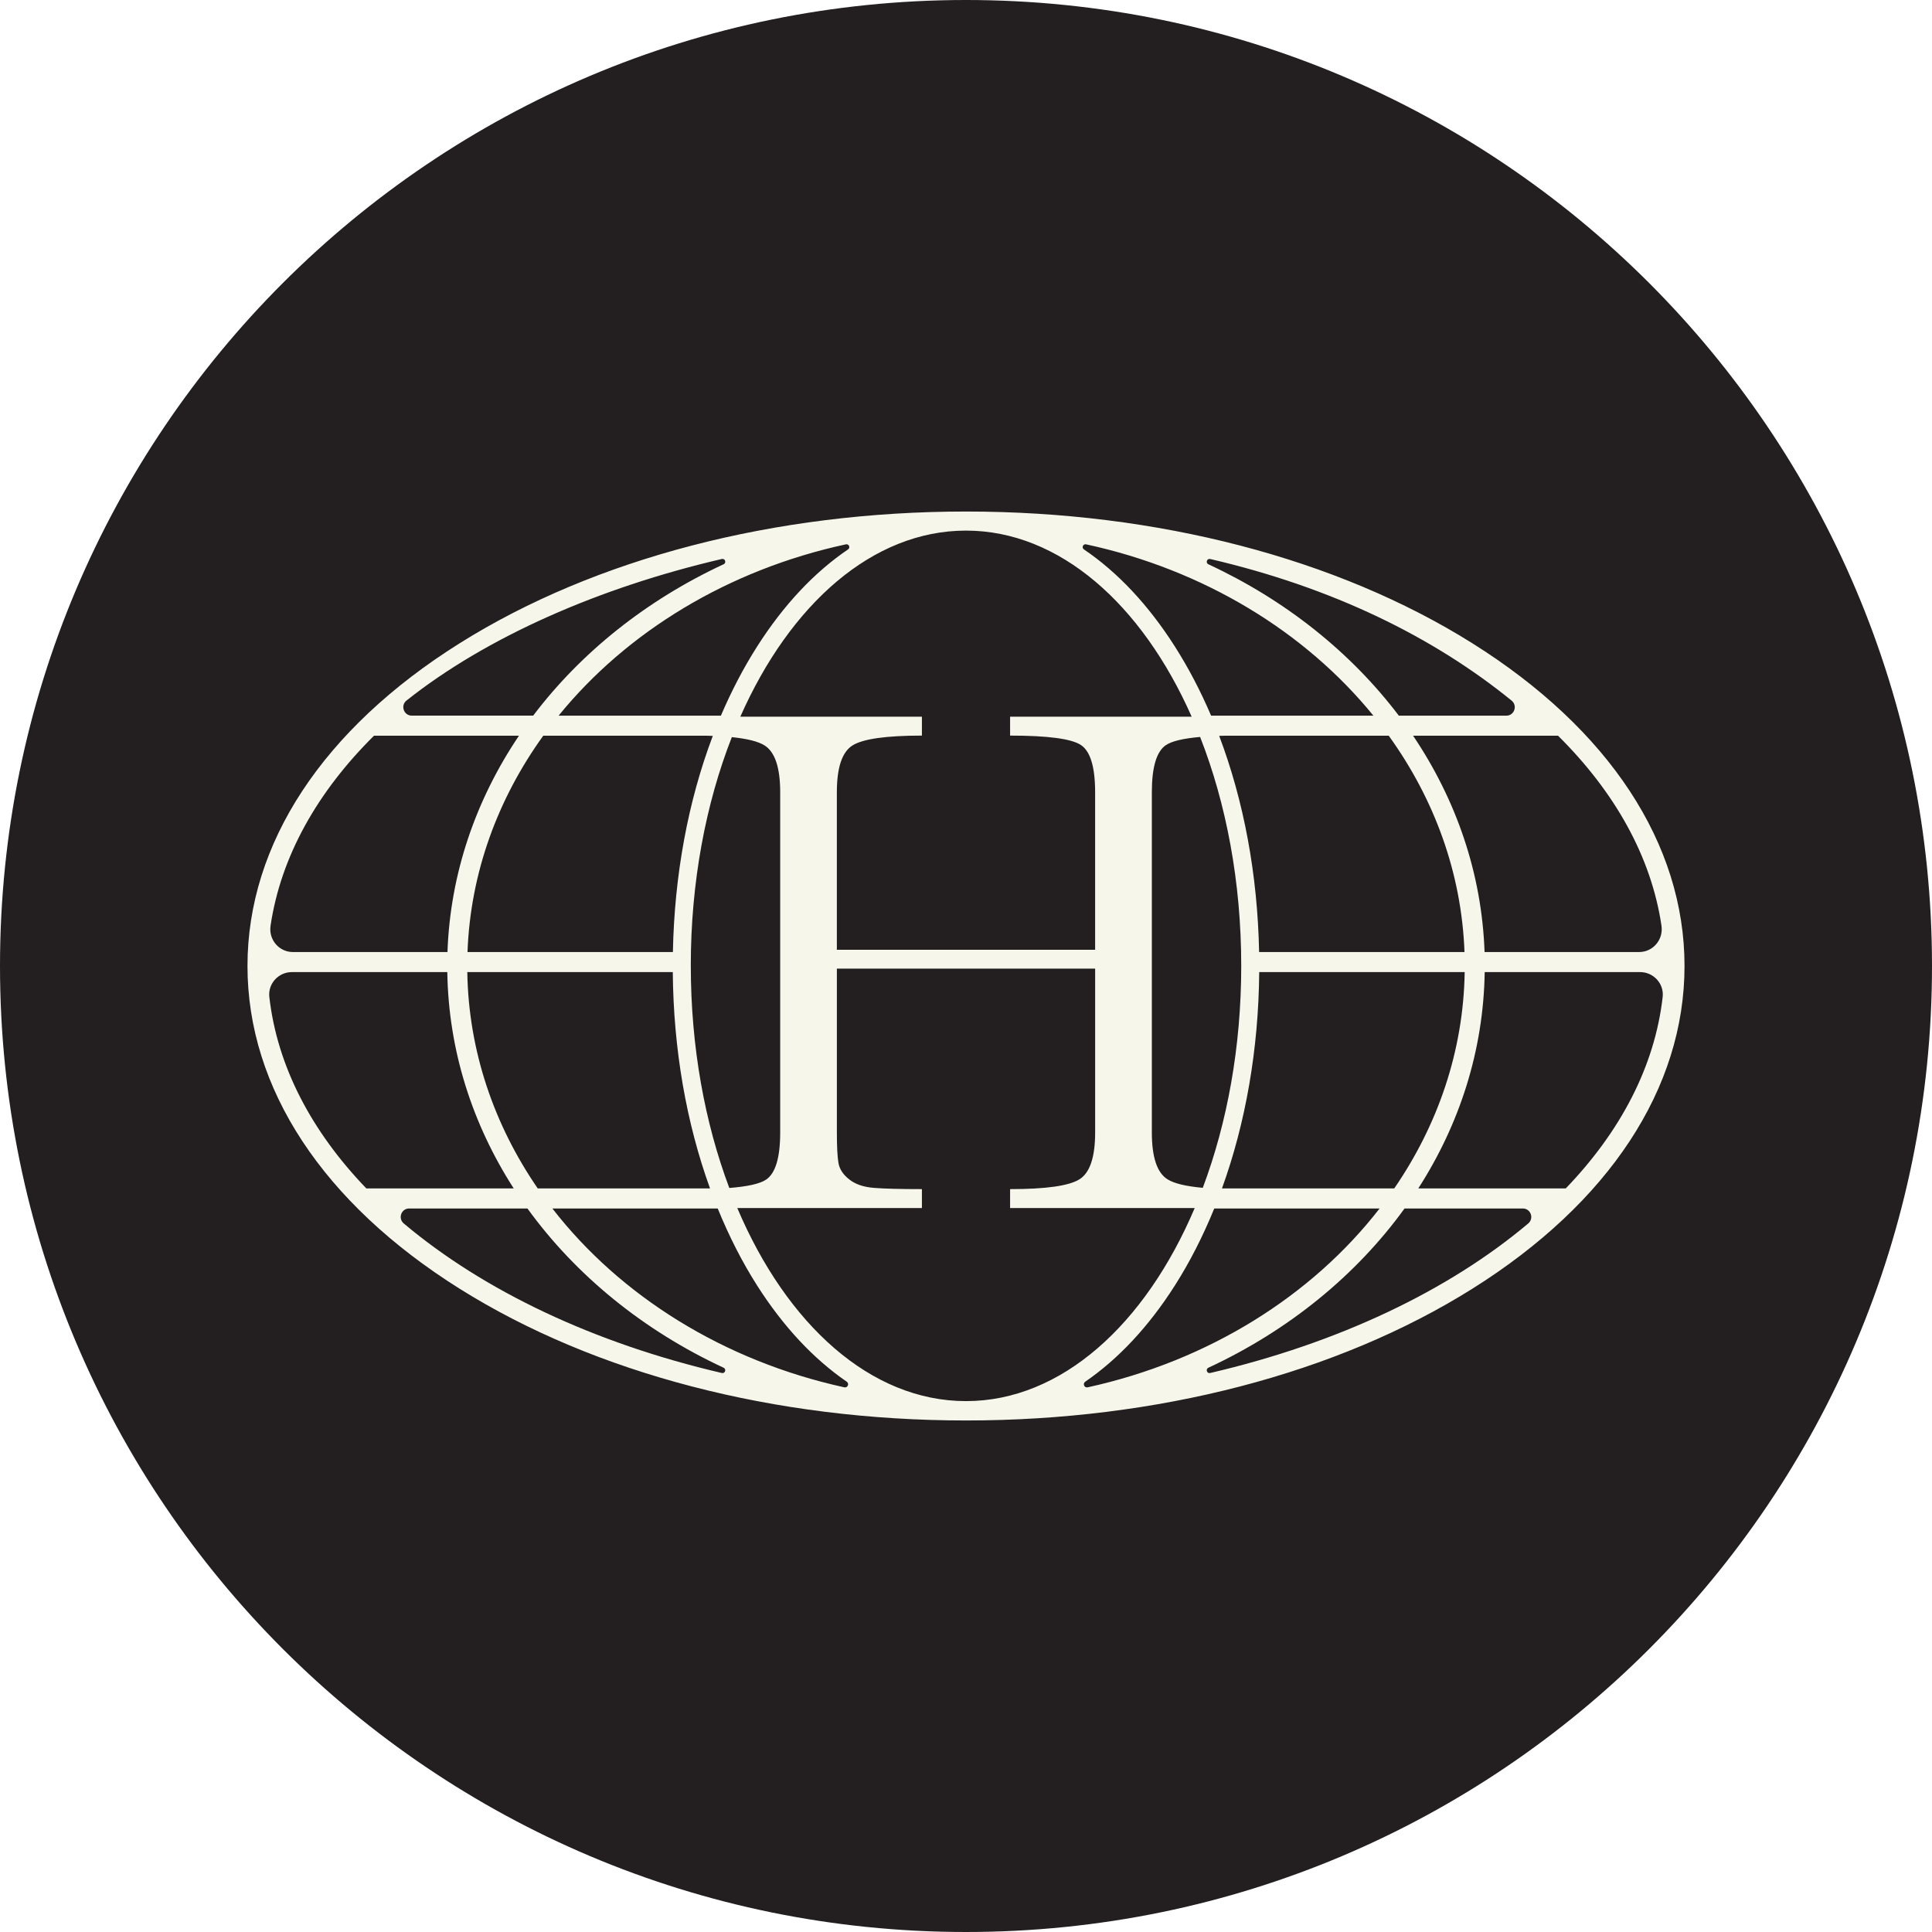
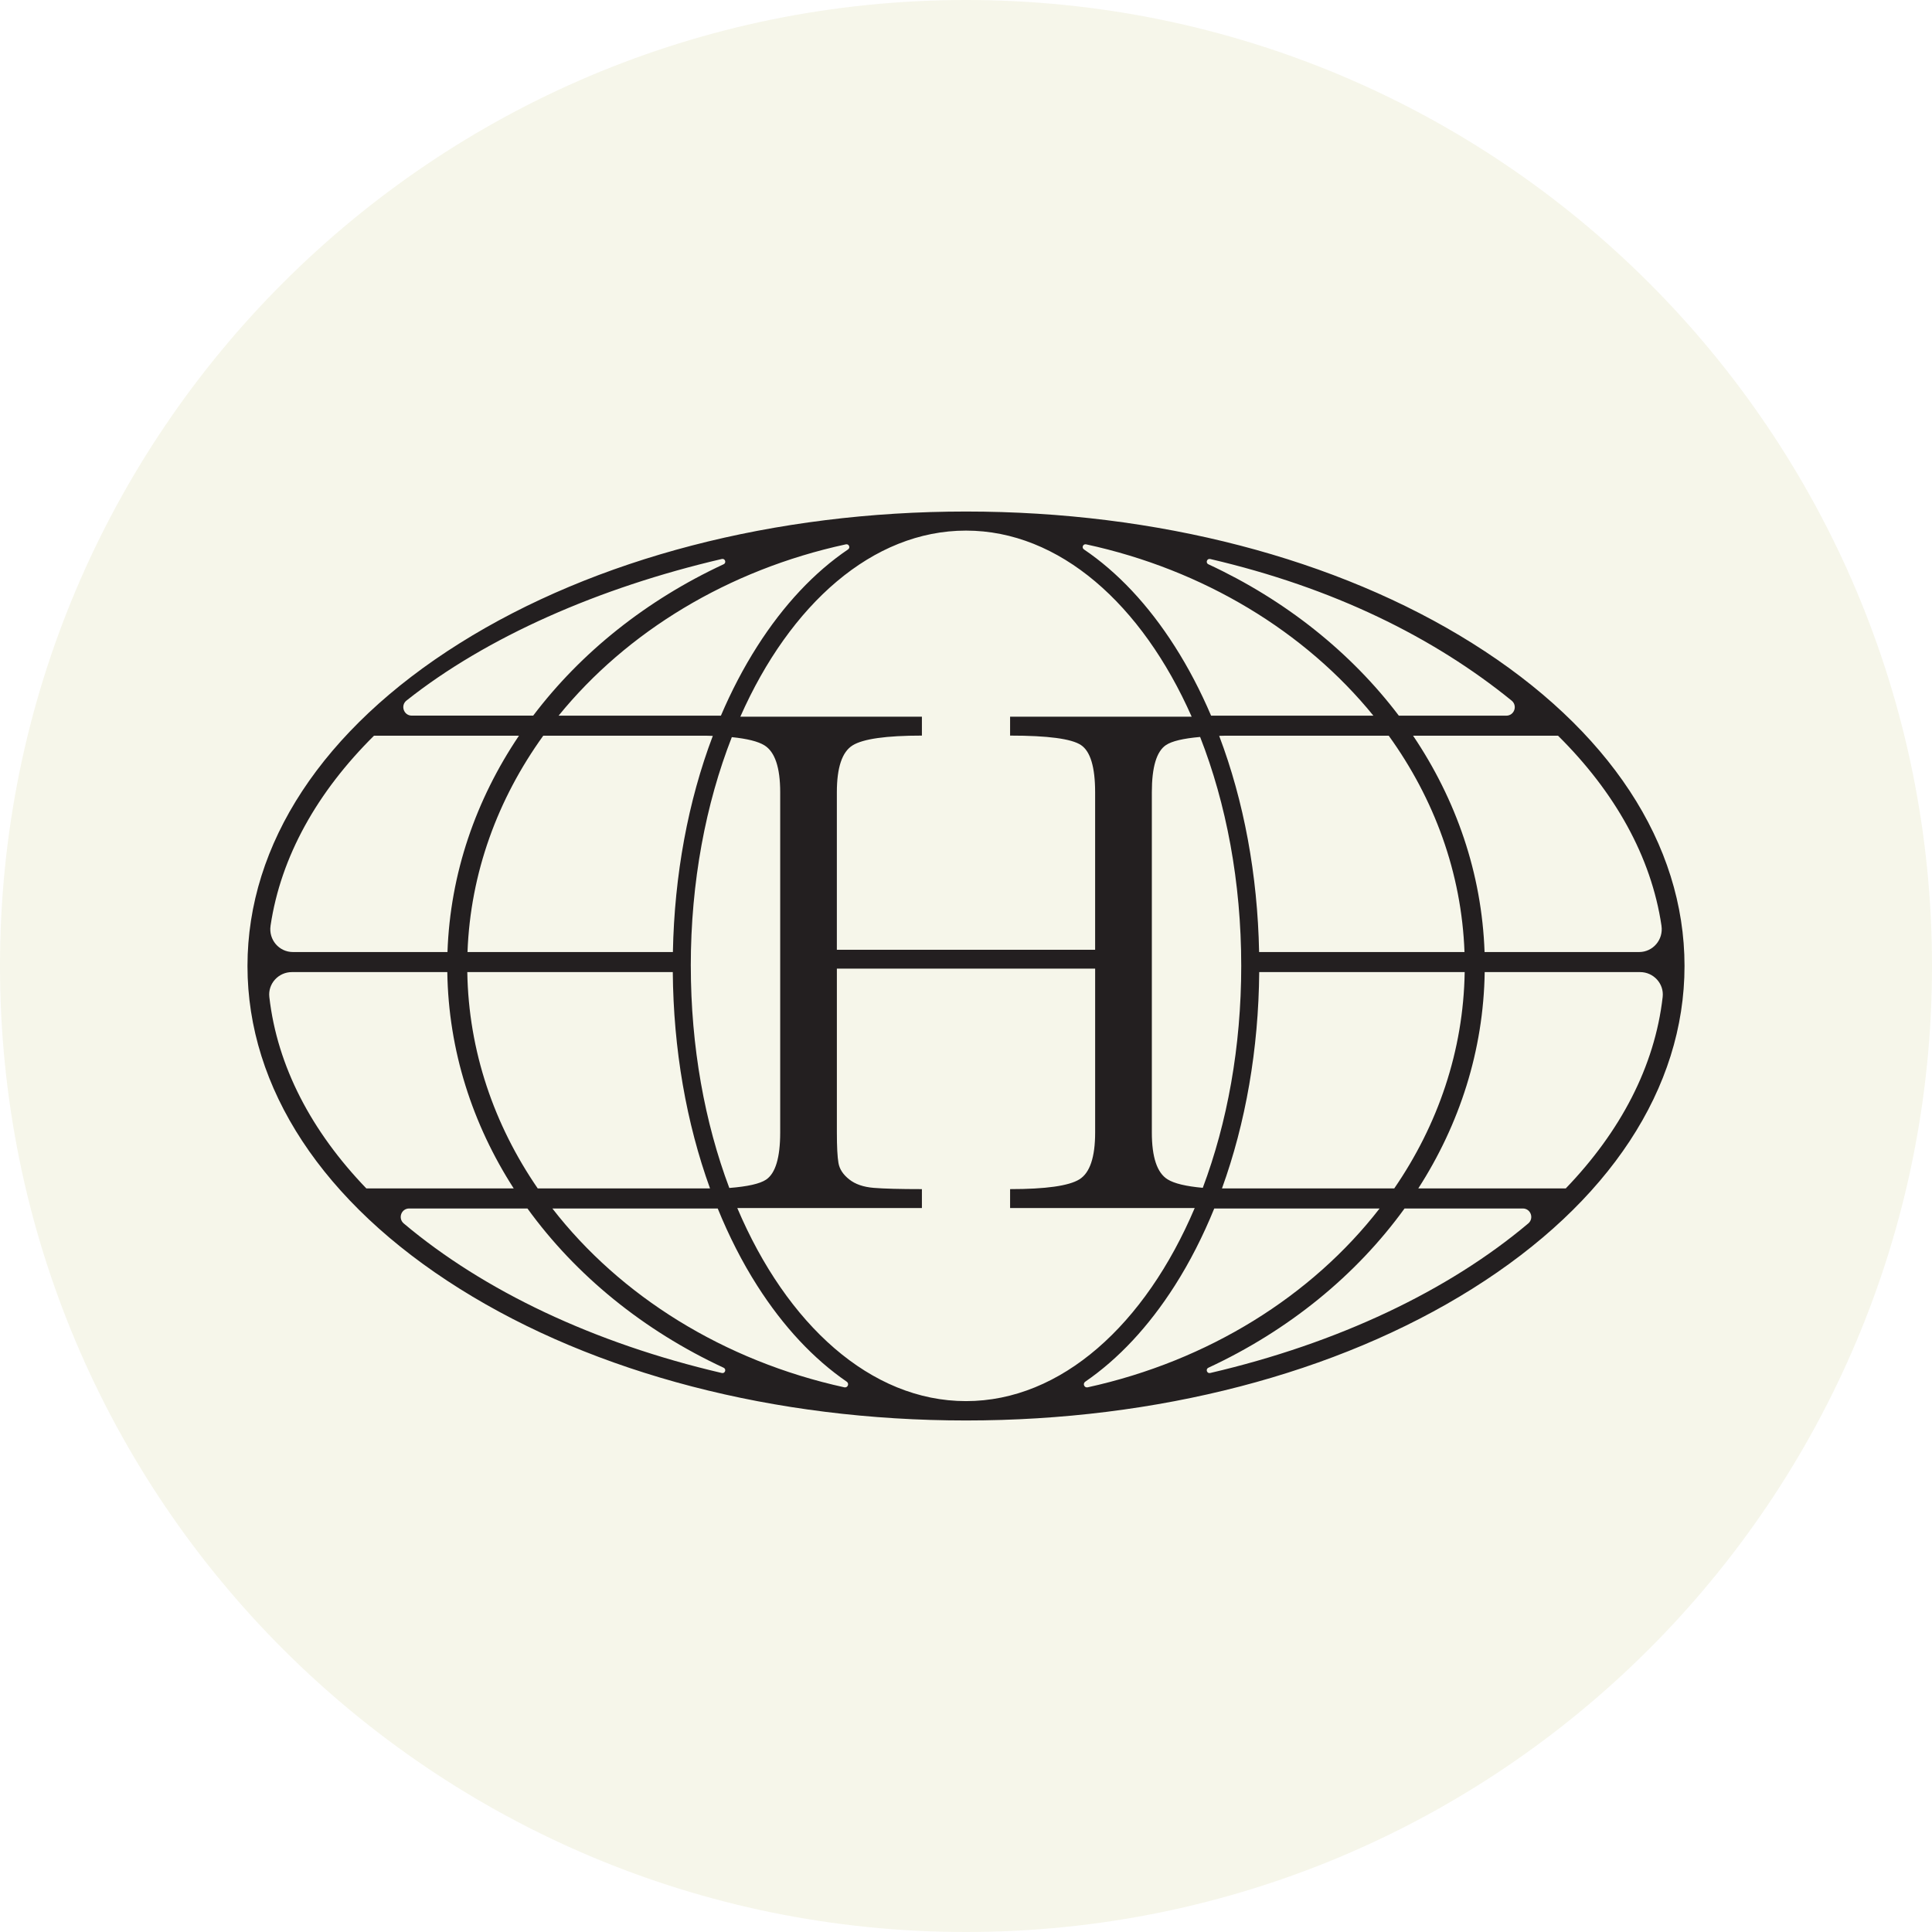
<svg xmlns="http://www.w3.org/2000/svg" id="Artwork" viewBox="0 0 1024 1024">
  <defs>
    <style>.cls-1{fill:#231f20;}.cls-2{fill:#f6f6ea;}</style>
  </defs>
-   <circle class="cls-1" cx="512" cy="512" r="512" />
-   <path class="cls-2" d="M780.35,340.93c-71.76-45.02-167.06-69.81-268.35-69.81s-196.59,24.79-268.35,69.81c-72.53,45.5-112.48,106.26-112.48,171.07s39.95,125.57,112.48,171.07c71.76,45.02,167.06,69.81,268.35,69.81s196.59-24.79,268.35-69.81c72.53-45.5,112.48-106.26,112.48-171.07s-39.95-125.57-112.48-171.07ZM880.62,490.7c1.08,7.3-4.47,13.9-11.85,13.9h-81.92c-1.45-41.74-15.09-80.84-37.89-114.66h76.83c30.01,29.73,49.39,64.01,54.84,100.76ZM649.29,389.94h86.77c24.11,33.45,38.62,72.65,40.15,114.66h-108.86c-.79-40.9-8.08-80.08-21.16-114.58,1.01-.03,2.04-.06,3.1-.08ZM657.88,511.92c0,42.98-7.44,83.2-20.38,117.65-8.9-.8-15.13-2.29-18.65-4.48-5.57-3.45-8.35-11.74-8.35-24.87v-180.29c0-13.35,2.5-21.7,7.51-25.04,3.12-2.08,9.14-3.51,18.08-4.29,13.81,35.25,21.79,76.81,21.79,121.33ZM647.67,629.89c12.56-34.68,19.4-73.85,19.74-114.66h108.9c-.66,41.84-14.21,81.02-37.33,114.66h-91.32ZM641.42,296.28c65.11,15.16,118.35,41.41,159.75,75.04,3.3,2.68,1.45,8-2.8,8h-56.96c-25.4-33.57-60.13-61.28-100.94-80.24-1.62-.75-.78-3.19.95-2.79ZM575.66,288.51c62.42,13.49,116.14,46.36,152.26,90.8h-86.02c-5.57-13.06-12-25.37-19.25-36.74-14.04-22.03-30.35-39.32-48.14-51.37-1.37-.93-.46-3.04,1.15-2.69ZM631.61,379.86h-96.24v10.02c20.03,0,32.55,1.67,37.56,5.01,5.01,3.34,7.51,11.69,7.51,25.04v83.47h-136.89v-83.47c0-13.13,2.78-21.42,8.35-24.87,5.56-3.45,17.8-5.18,36.73-5.18v-10.02h-96.24c26.37-59.63,70.11-98.63,119.61-98.63s93.24,39,119.61,98.63ZM374.26,389.94c1.21.03,2.4.06,3.54.1-13.07,34.5-20.36,73.67-21.15,114.56h-108.86c1.53-42.01,16.04-81.21,40.15-114.66h86.31ZM356.59,515.23c.34,40.81,7.18,79.98,19.74,114.66h-91.32c-23.12-33.64-36.66-72.82-37.33-114.66h108.91ZM366.13,511.92c0-44.47,7.96-85.99,21.75-121.22,8.17.83,13.94,2.27,17.29,4.35,5.56,3.45,8.35,11.74,8.35,24.87v180.29c0,13.36-2.5,21.7-7.51,25.04-3.27,2.18-9.77,3.64-19.46,4.4-12.96-34.47-20.41-74.72-20.41-117.74ZM449.49,291.2c-17.79,12.05-34.1,29.34-48.14,51.37-7.25,11.37-13.68,23.68-19.25,36.74h-86.02c36.12-44.45,89.84-77.31,152.26-90.8,1.61-.35,2.51,1.77,1.15,2.69ZM215.47,371.29c42.33-33.62,102.02-59.86,167.12-75.02,1.74-.4,2.57,2.04.95,2.79-40.81,18.97-75.54,46.67-100.94,80.24h-64.34c-4.26,0-6.13-5.37-2.79-8.02ZM143.39,490.7c5.44-36.75,24.83-71.03,54.84-100.76h76.83c-22.8,33.83-36.44,72.92-37.89,114.66h-81.92c-7.38,0-12.94-6.59-11.85-13.9ZM194.16,629.88c-28.95-30.08-47.21-64.58-51.41-101.46-.8-7.05,4.84-13.19,11.94-13.19h82.39c.63,41.59,13.33,80.67,35.2,114.66h-64.98s-13.14-.01-13.14-.01ZM382.58,727.72c-67.8-15.79-126.24-43.61-168.56-79.25-3.22-2.71-1.35-7.95,2.86-7.95h62.68c25.63,35.44,61.5,64.67,103.98,84.41,1.61.75.77,3.19-.96,2.79ZM447.51,735.31c-64-14.03-118.8-48.43-154.74-94.79h87.64c5.95,14.61,12.92,28.35,20.93,40.91,13.86,21.74,29.92,38.86,47.44,50.89,1.5,1.03.51,3.38-1.27,2.99ZM390.78,640.28h97.85v-10.02c-11.58,0-20.09-.22-25.54-.67-5.46-.44-9.8-1.94-13.02-4.51-3.23-2.56-5.12-5.45-5.67-8.68-.56-3.23-.84-8.62-.84-16.19v-86.81h136.89v86.81c0,13.14-2.79,21.43-8.35,24.87-5.57,3.46-17.81,5.18-36.73,5.18v10.02h97.85c-26.18,61.71-70.7,102.34-121.22,102.34s-95.04-40.62-121.22-102.34ZM575.21,732.32c17.52-12.03,33.58-29.15,47.44-50.89,8.01-12.57,14.98-26.3,20.93-40.91h87.64c-35.95,46.36-90.74,80.77-154.74,94.79-1.78.39-2.78-1.96-1.27-2.99ZM809.98,648.47c-42.32,35.65-100.75,63.46-168.56,79.25-1.73.4-2.57-2.04-.96-2.79,42.48-19.74,78.35-48.97,103.98-84.41h62.68c4.21,0,6.08,5.24,2.86,7.95ZM829.89,629.89h-78.17c21.87-33.99,34.57-73.07,35.2-114.66h82.39c7.1,0,12.74,6.14,11.94,13.19-4.2,36.88-22.42,71.39-51.37,101.47Z" />
+   <circle class="cls-2" cx="512" cy="512" r="512" />
+   <path class="cls-1" d="M780.35,340.93c-71.76-45.02-167.06-69.81-268.35-69.81s-196.59,24.79-268.35,69.81c-72.53,45.5-112.48,106.26-112.48,171.07s39.95,125.57,112.48,171.07c71.76,45.02,167.06,69.81,268.35,69.81s196.59-24.79,268.35-69.81c72.53-45.5,112.48-106.26,112.48-171.07s-39.95-125.57-112.48-171.07ZM880.62,490.7c1.08,7.3-4.47,13.9-11.85,13.9h-81.92c-1.45-41.74-15.09-80.84-37.89-114.66h76.83c30.01,29.73,49.39,64.01,54.84,100.76ZM649.29,389.94h86.77c24.11,33.45,38.62,72.65,40.15,114.66h-108.86c-.79-40.9-8.08-80.08-21.16-114.58,1.01-.03,2.04-.06,3.1-.08ZM657.88,511.92c0,42.98-7.44,83.2-20.38,117.65-8.9-.8-15.13-2.29-18.65-4.48-5.57-3.45-8.35-11.74-8.35-24.87v-180.29c0-13.35,2.5-21.7,7.51-25.04,3.12-2.08,9.14-3.51,18.08-4.29,13.81,35.25,21.79,76.81,21.79,121.33ZM647.67,629.89c12.56-34.68,19.4-73.85,19.74-114.66h108.9c-.66,41.84-14.21,81.02-37.33,114.66h-91.32ZM641.42,296.28c65.11,15.16,118.35,41.41,159.75,75.04,3.3,2.68,1.45,8-2.8,8h-56.96c-25.4-33.57-60.13-61.28-100.94-80.24-1.62-.75-.78-3.19.95-2.79ZM575.66,288.51c62.42,13.49,116.14,46.36,152.26,90.8h-86.02c-5.57-13.06-12-25.37-19.25-36.74-14.04-22.03-30.35-39.32-48.14-51.37-1.37-.93-.46-3.04,1.15-2.69ZM631.61,379.86h-96.24v10.02c20.03,0,32.55,1.67,37.56,5.01,5.01,3.34,7.51,11.69,7.51,25.04v83.47h-136.89v-83.47c0-13.13,2.78-21.42,8.35-24.87,5.56-3.45,17.8-5.18,36.73-5.18v-10.02h-96.24c26.37-59.63,70.11-98.63,119.61-98.63s93.24,39,119.61,98.63ZM374.26,389.94c1.21.03,2.4.06,3.54.1-13.07,34.5-20.36,73.67-21.15,114.56h-108.86c1.53-42.01,16.04-81.21,40.15-114.66h86.31ZM356.59,515.23c.34,40.81,7.18,79.98,19.74,114.66h-91.32c-23.12-33.64-36.66-72.82-37.33-114.66h108.91ZM366.13,511.92c0-44.47,7.96-85.99,21.75-121.22,8.17.83,13.94,2.27,17.29,4.35,5.56,3.45,8.35,11.74,8.35,24.87v180.29c0,13.36-2.5,21.7-7.51,25.04-3.27,2.18-9.77,3.64-19.46,4.4-12.96-34.47-20.41-74.72-20.41-117.74ZM449.49,291.2c-17.79,12.05-34.1,29.34-48.14,51.37-7.25,11.37-13.68,23.68-19.25,36.74h-86.02c36.12-44.45,89.84-77.31,152.26-90.8,1.61-.35,2.51,1.77,1.15,2.69ZM215.47,371.29c42.33-33.62,102.02-59.86,167.12-75.02,1.74-.4,2.57,2.04.95,2.79-40.81,18.97-75.54,46.67-100.94,80.24h-64.34c-4.26,0-6.13-5.37-2.79-8.02ZM143.39,490.7c5.44-36.75,24.83-71.03,54.84-100.76h76.83c-22.8,33.83-36.44,72.92-37.89,114.66h-81.92c-7.38,0-12.94-6.59-11.85-13.9ZM194.16,629.88c-28.95-30.08-47.21-64.58-51.41-101.46-.8-7.05,4.84-13.19,11.94-13.19h82.39c.63,41.59,13.33,80.67,35.2,114.66h-64.98s-13.14-.01-13.14-.01ZM382.58,727.72c-67.8-15.79-126.24-43.61-168.56-79.25-3.22-2.71-1.35-7.95,2.86-7.95h62.68c25.63,35.44,61.5,64.67,103.98,84.41,1.61.75.77,3.19-.96,2.79ZM447.51,735.31c-64-14.03-118.8-48.43-154.74-94.79h87.64c5.95,14.61,12.92,28.35,20.93,40.91,13.86,21.74,29.92,38.86,47.44,50.89,1.5,1.03.51,3.38-1.27,2.99ZM390.78,640.28h97.85v-10.02c-11.58,0-20.09-.22-25.54-.67-5.46-.44-9.8-1.94-13.02-4.51-3.23-2.56-5.12-5.45-5.67-8.68-.56-3.23-.84-8.62-.84-16.19v-86.81h136.89v86.81c0,13.14-2.79,21.43-8.35,24.87-5.57,3.46-17.81,5.18-36.73,5.18v10.02h97.85c-26.18,61.71-70.7,102.34-121.22,102.34s-95.04-40.62-121.22-102.34ZM575.21,732.32c17.52-12.03,33.58-29.15,47.44-50.89,8.01-12.57,14.98-26.3,20.93-40.91h87.64c-35.95,46.36-90.74,80.77-154.74,94.79-1.78.39-2.78-1.96-1.27-2.99ZM809.98,648.47c-42.32,35.65-100.75,63.46-168.56,79.25-1.73.4-2.57-2.04-.96-2.79,42.48-19.74,78.35-48.97,103.98-84.41h62.68c4.21,0,6.08,5.24,2.86,7.95ZM829.89,629.89h-78.17c21.87-33.99,34.57-73.07,35.2-114.66h82.39c7.1,0,12.74,6.14,11.94,13.19-4.2,36.88-22.42,71.39-51.37,101.47Z" />
</svg>
